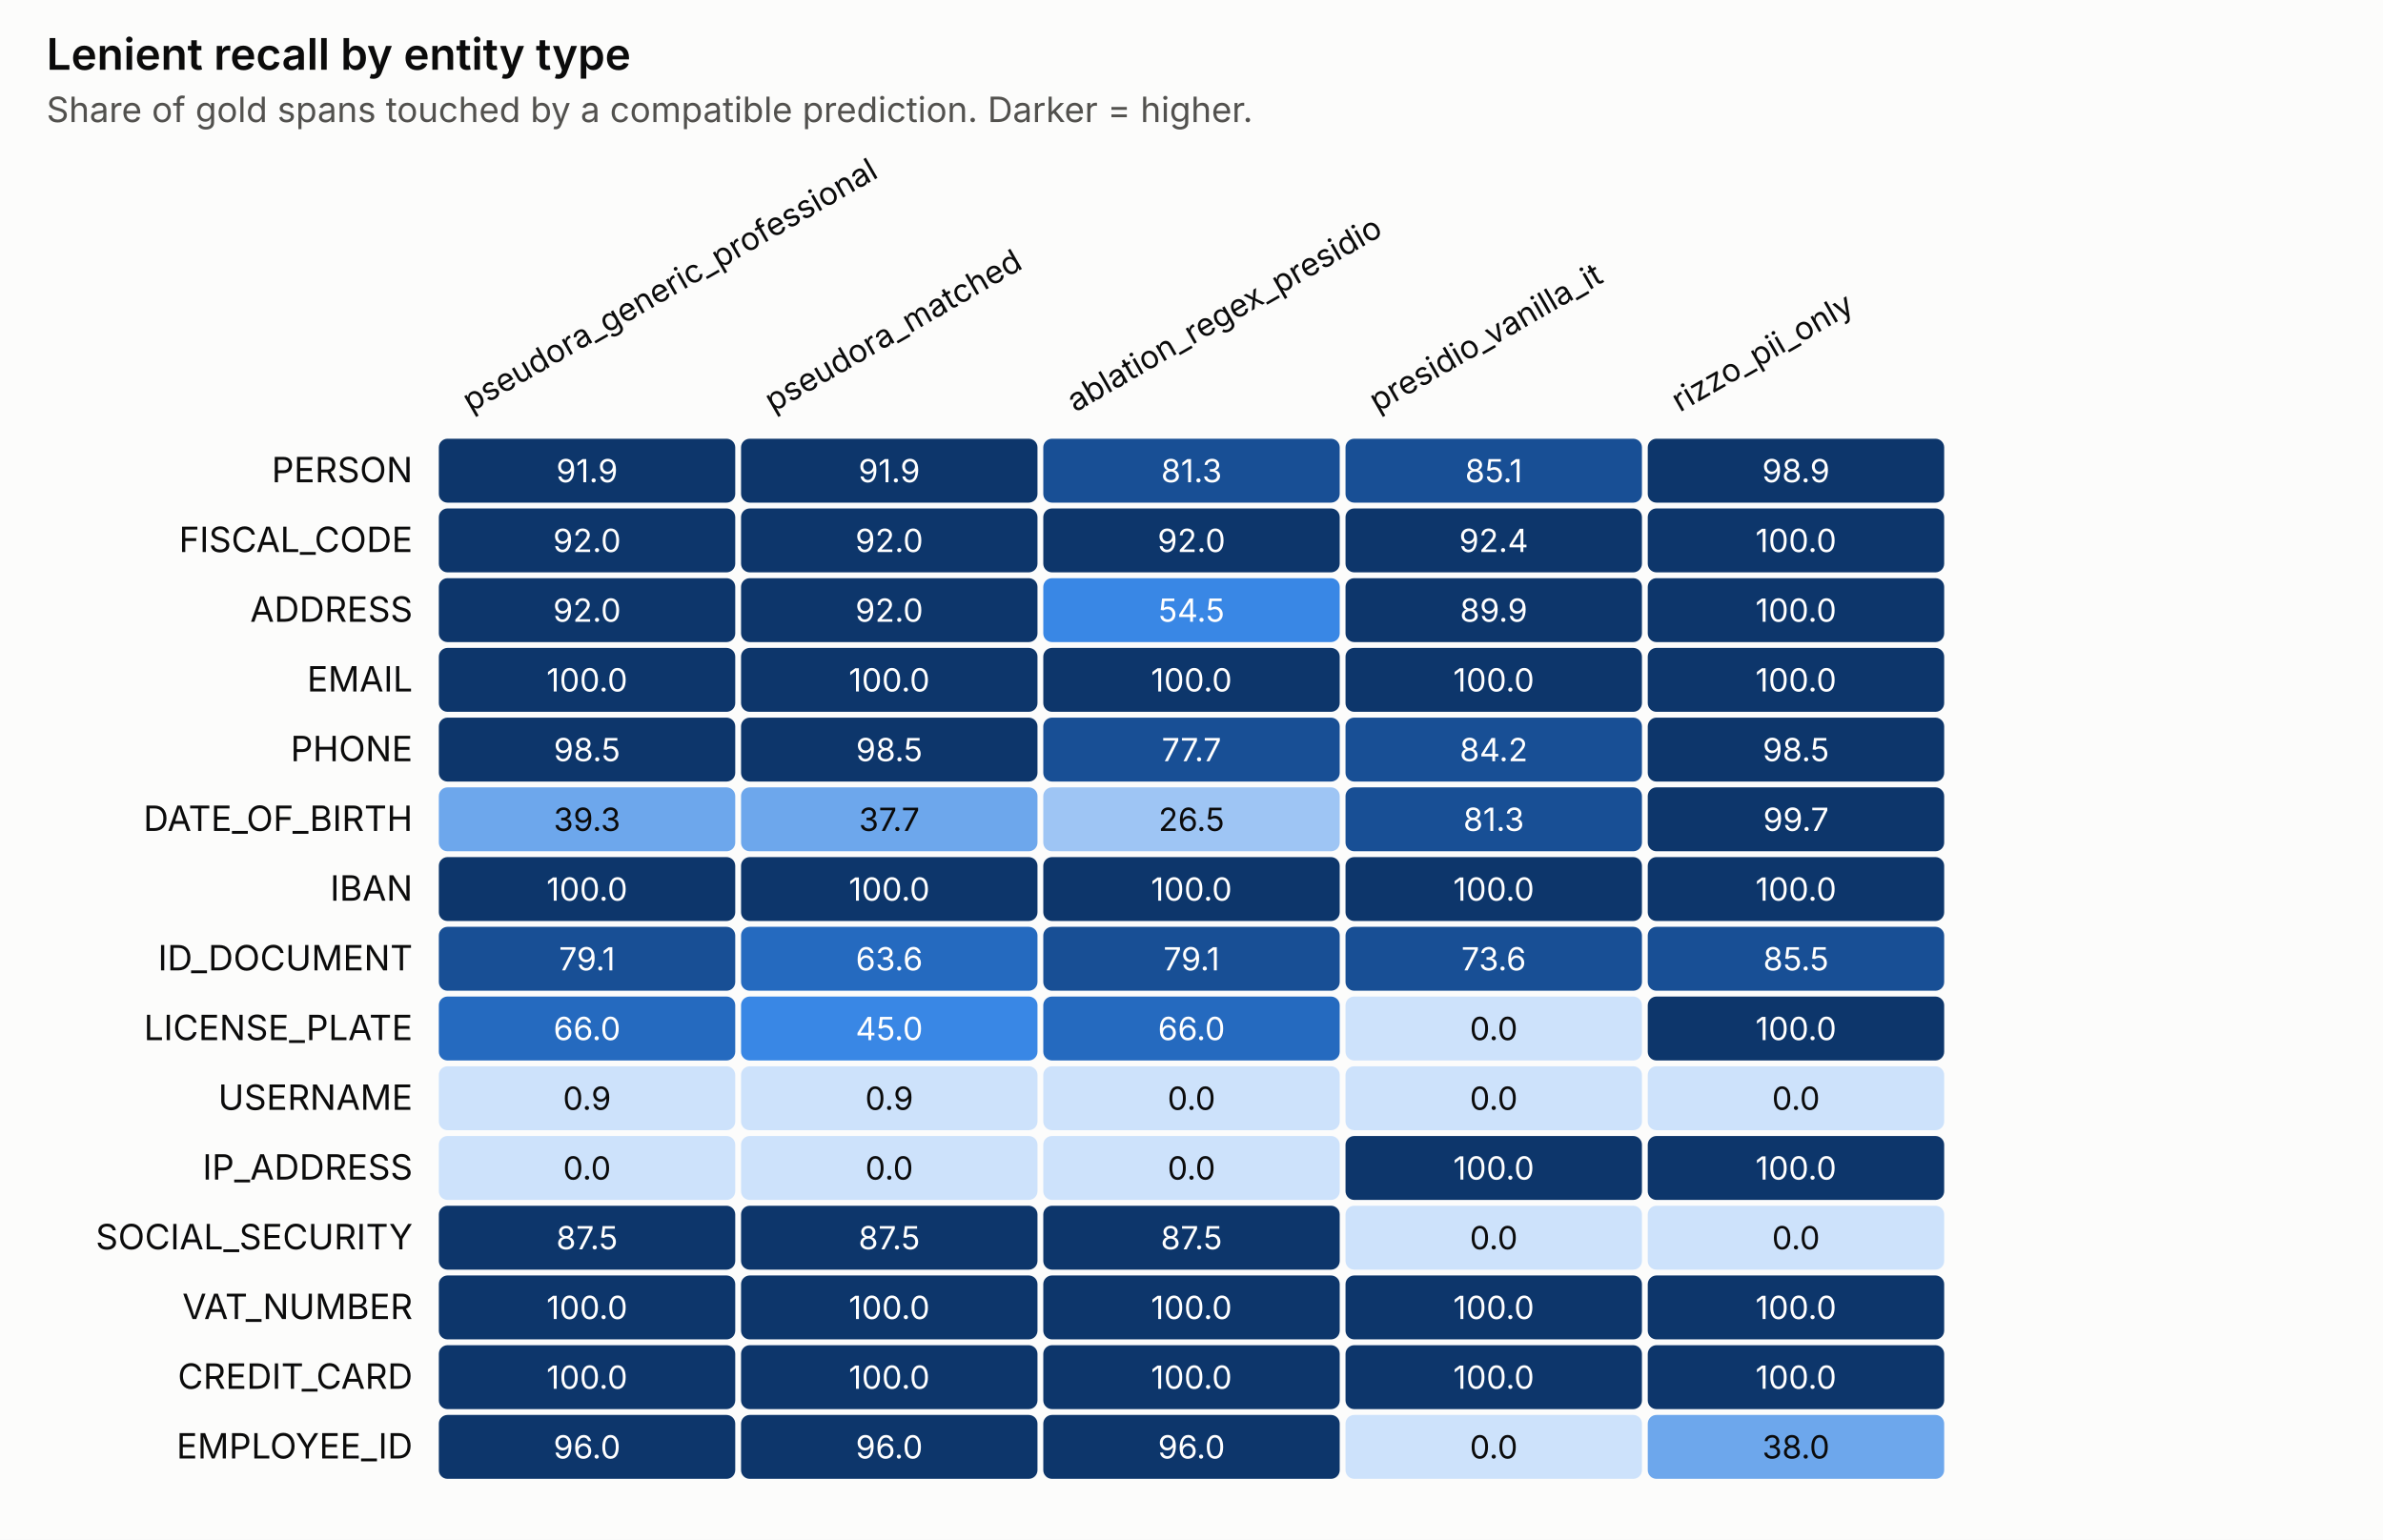
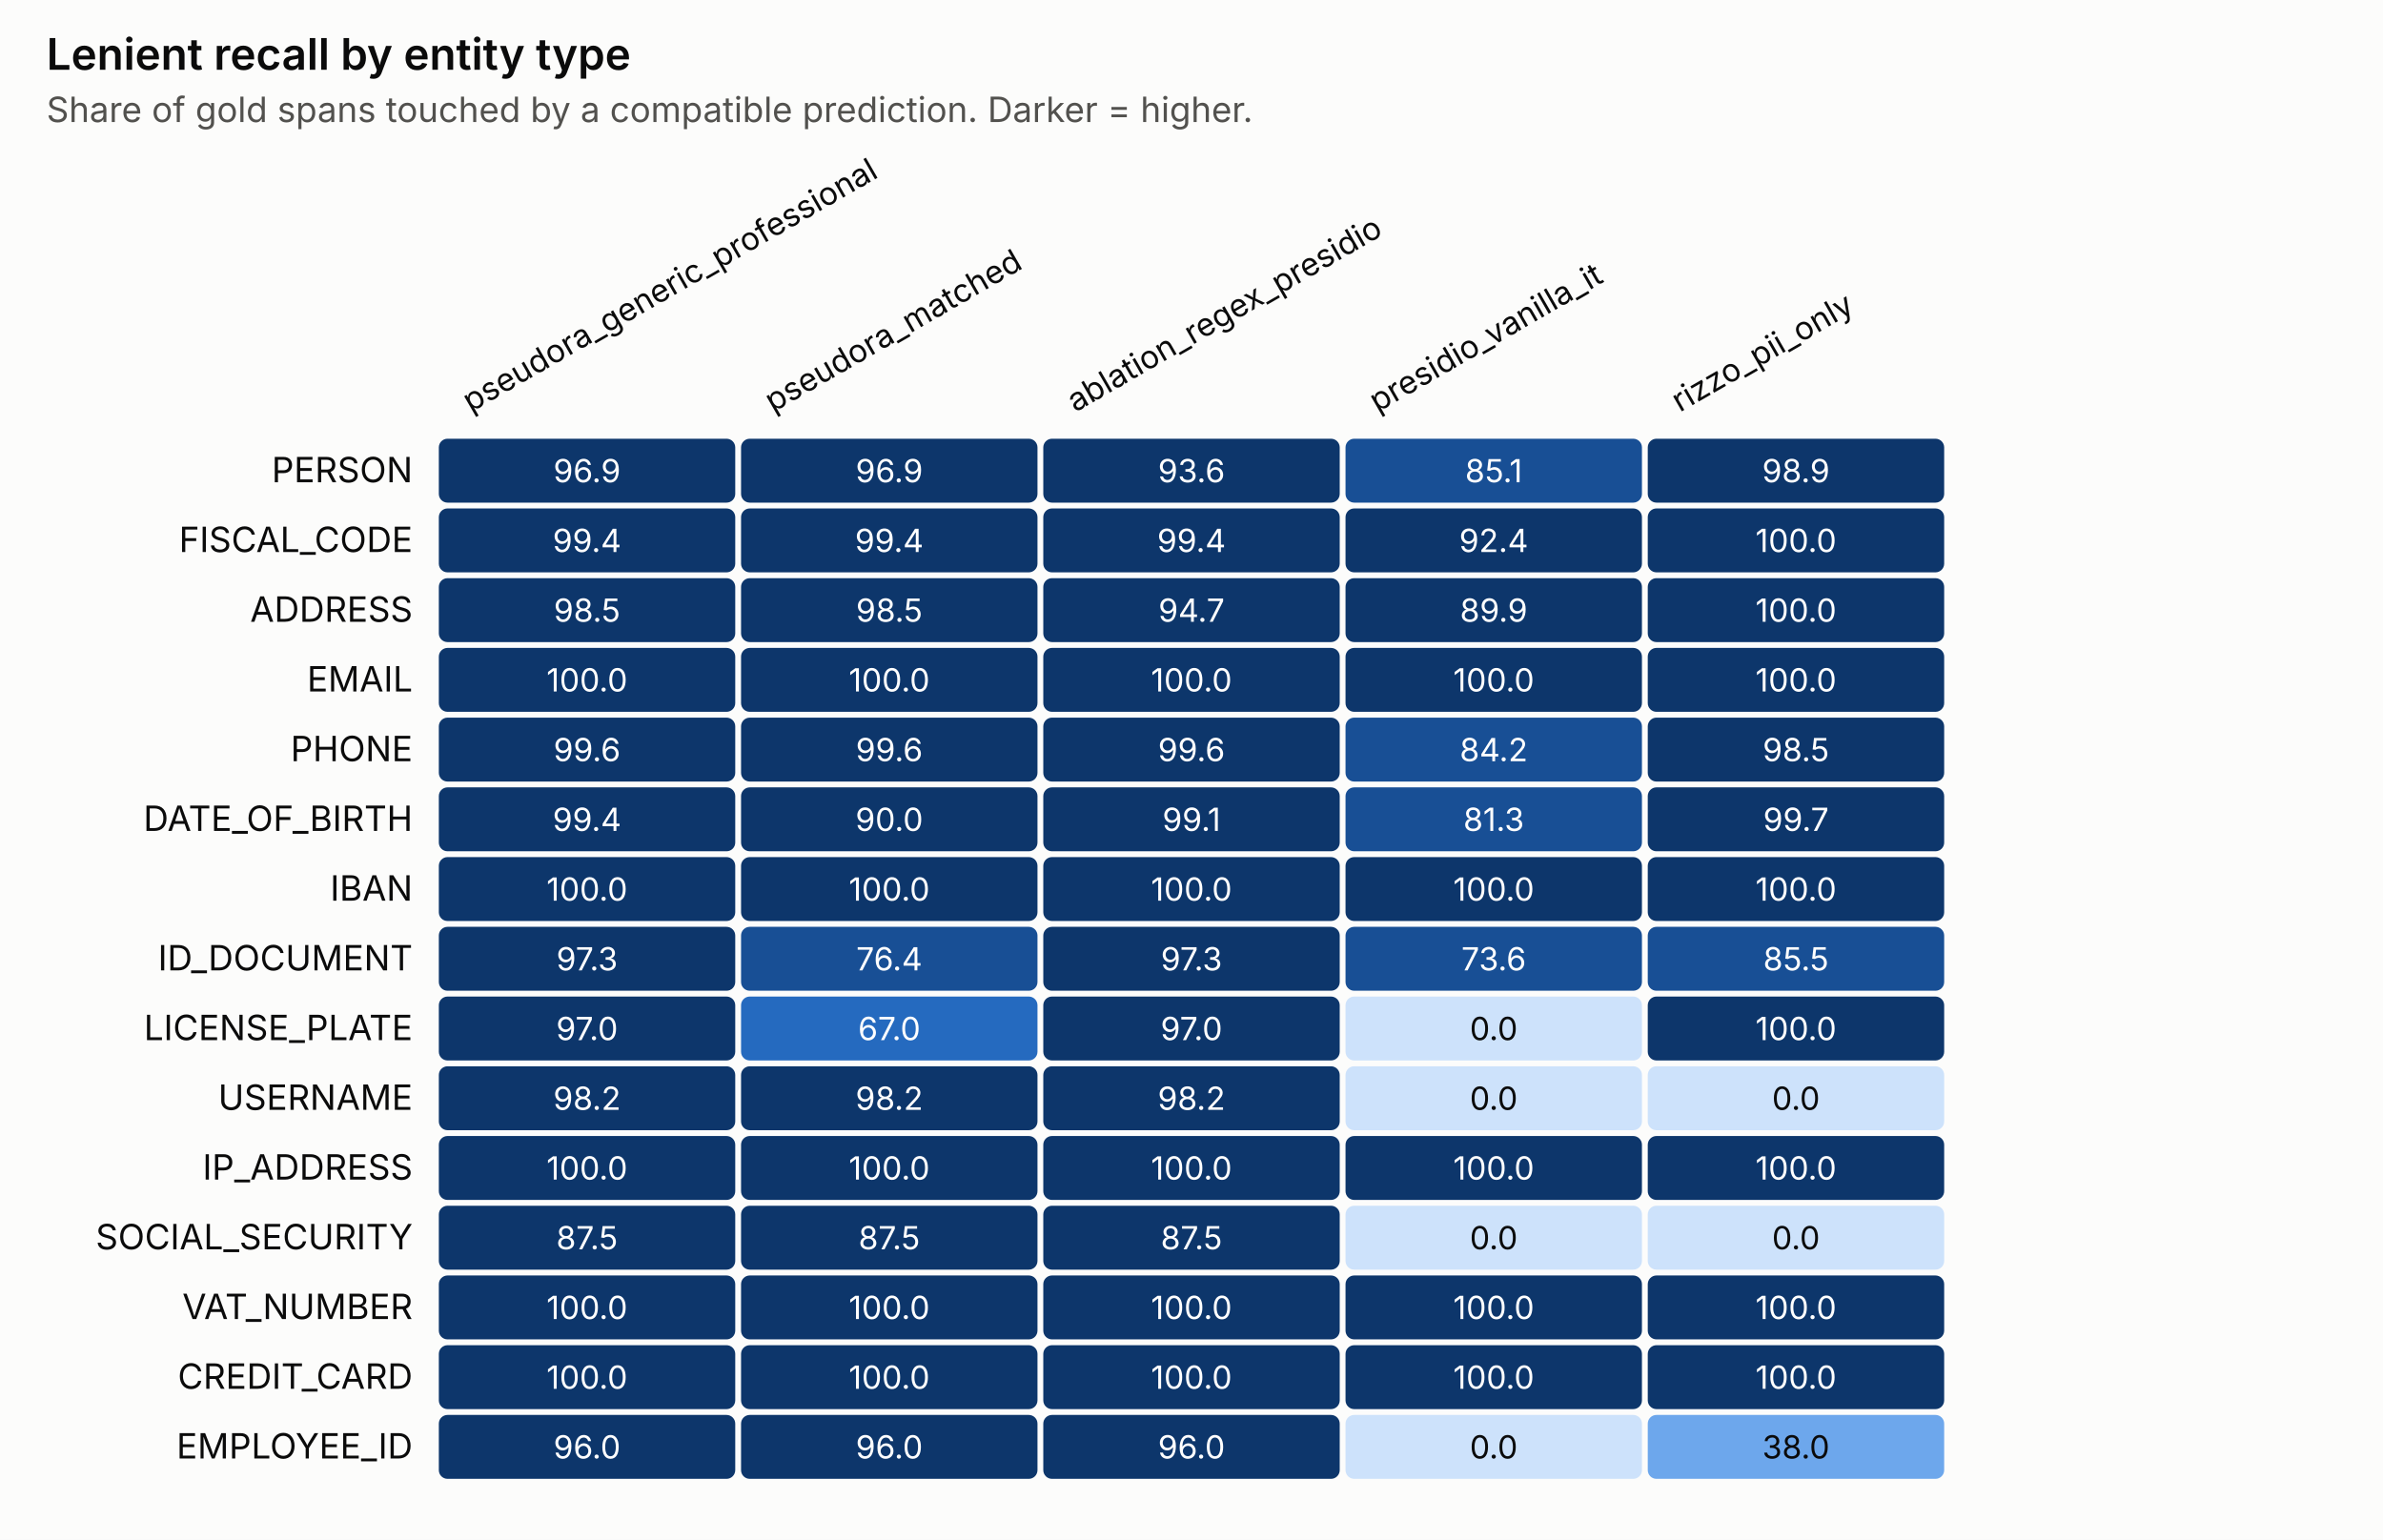
<svg xmlns="http://www.w3.org/2000/svg" width="820" height="530" viewBox="0 0 820 530" role="img" aria-labelledby="t d" font-family="system-ui, -apple-system, Segoe UI, sans-serif">
  <rect width="820" height="530" fill="#fcfcfb" />
  <text x="16" y="24" font-size="15" font-weight="600" fill="#0b0b0b">Lenient recall by entity type</text>
  <text x="16" y="42" font-size="12" fill="#52514e">Share of gold spans touched by a compatible prediction. Darker = higher.</text>
  <text x="162" y="142" font-size="11" fill="#0b0b0b" text-anchor="start" transform="rotate(-30 162 142)">pseudora_generic_professional</text>
  <text x="266" y="142" font-size="11" fill="#0b0b0b" text-anchor="start" transform="rotate(-30 266 142)">pseudora_matched</text>
  <text x="370" y="142" font-size="11" fill="#0b0b0b" text-anchor="start" transform="rotate(-30 370 142)">ablation_regex_presidio</text>
  <text x="474" y="142" font-size="11" fill="#0b0b0b" text-anchor="start" transform="rotate(-30 474 142)">presidio_vanilla_it</text>
  <text x="578" y="142" font-size="11" fill="#0b0b0b" text-anchor="start" transform="rotate(-30 578 142)">rizzo_pii_only</text>
  <text x="142" y="166" font-size="12" fill="#0b0b0b" text-anchor="end">PERSON</text>
  <rect x="151" y="151" width="102" height="22" rx="3" fill="#0d366b" />
-   <text x="202.0" y="166" font-size="11" fill="#ffffff" text-anchor="middle">91.9</text>
+   <text x="202.0" y="166" font-size="11" fill="#ffffff" text-anchor="middle">96.9</text>
  <rect x="255" y="151" width="102" height="22" rx="3" fill="#0d366b" />
-   <text x="306.0" y="166" font-size="11" fill="#ffffff" text-anchor="middle">91.9</text>
-   <rect x="359" y="151" width="102" height="22" rx="3" fill="#184f95" />
-   <text x="410.0" y="166" font-size="11" fill="#ffffff" text-anchor="middle">81.3</text>
+   <text x="306.0" y="166" font-size="11" fill="#ffffff" text-anchor="middle">96.9</text>
+   <rect x="359" y="151" width="102" height="22" rx="3" fill="#0d366b" />
+   <text x="410.0" y="166" font-size="11" fill="#ffffff" text-anchor="middle">93.6</text>
  <rect x="463" y="151" width="102" height="22" rx="3" fill="#184f95" />
  <text x="514.0" y="166" font-size="11" fill="#ffffff" text-anchor="middle">85.1</text>
  <rect x="567" y="151" width="102" height="22" rx="3" fill="#0d366b" />
  <text x="618.0" y="166" font-size="11" fill="#ffffff" text-anchor="middle">98.9</text>
  <text x="142" y="190" font-size="12" fill="#0b0b0b" text-anchor="end">FISCAL_CODE</text>
  <rect x="151" y="175" width="102" height="22" rx="3" fill="#0d366b" />
-   <text x="202.0" y="190" font-size="11" fill="#ffffff" text-anchor="middle">92.0</text>
+   <text x="202.0" y="190" font-size="11" fill="#ffffff" text-anchor="middle">99.4</text>
  <rect x="255" y="175" width="102" height="22" rx="3" fill="#0d366b" />
-   <text x="306.0" y="190" font-size="11" fill="#ffffff" text-anchor="middle">92.0</text>
+   <text x="306.0" y="190" font-size="11" fill="#ffffff" text-anchor="middle">99.4</text>
  <rect x="359" y="175" width="102" height="22" rx="3" fill="#0d366b" />
-   <text x="410.0" y="190" font-size="11" fill="#ffffff" text-anchor="middle">92.0</text>
+   <text x="410.0" y="190" font-size="11" fill="#ffffff" text-anchor="middle">99.4</text>
  <rect x="463" y="175" width="102" height="22" rx="3" fill="#0d366b" />
  <text x="514.0" y="190" font-size="11" fill="#ffffff" text-anchor="middle">92.4</text>
  <rect x="567" y="175" width="102" height="22" rx="3" fill="#0d366b" />
  <text x="618.0" y="190" font-size="11" fill="#ffffff" text-anchor="middle">100.0</text>
  <text x="142" y="214" font-size="12" fill="#0b0b0b" text-anchor="end">ADDRESS</text>
  <rect x="151" y="199" width="102" height="22" rx="3" fill="#0d366b" />
-   <text x="202.0" y="214" font-size="11" fill="#ffffff" text-anchor="middle">92.0</text>
+   <text x="202.0" y="214" font-size="11" fill="#ffffff" text-anchor="middle">98.5</text>
  <rect x="255" y="199" width="102" height="22" rx="3" fill="#0d366b" />
-   <text x="306.0" y="214" font-size="11" fill="#ffffff" text-anchor="middle">92.0</text>
-   <rect x="359" y="199" width="102" height="22" rx="3" fill="#3987e5" />
-   <text x="410.0" y="214" font-size="11" fill="#ffffff" text-anchor="middle">54.5</text>
+   <text x="306.0" y="214" font-size="11" fill="#ffffff" text-anchor="middle">98.5</text>
+   <rect x="359" y="199" width="102" height="22" rx="3" fill="#0d366b" />
+   <text x="410.0" y="214" font-size="11" fill="#ffffff" text-anchor="middle">94.7</text>
  <rect x="463" y="199" width="102" height="22" rx="3" fill="#0d366b" />
  <text x="514.0" y="214" font-size="11" fill="#ffffff" text-anchor="middle">89.9</text>
  <rect x="567" y="199" width="102" height="22" rx="3" fill="#0d366b" />
  <text x="618.0" y="214" font-size="11" fill="#ffffff" text-anchor="middle">100.0</text>
  <text x="142" y="238" font-size="12" fill="#0b0b0b" text-anchor="end">EMAIL</text>
  <rect x="151" y="223" width="102" height="22" rx="3" fill="#0d366b" />
  <text x="202.0" y="238" font-size="11" fill="#ffffff" text-anchor="middle">100.0</text>
  <rect x="255" y="223" width="102" height="22" rx="3" fill="#0d366b" />
  <text x="306.0" y="238" font-size="11" fill="#ffffff" text-anchor="middle">100.0</text>
  <rect x="359" y="223" width="102" height="22" rx="3" fill="#0d366b" />
  <text x="410.0" y="238" font-size="11" fill="#ffffff" text-anchor="middle">100.0</text>
  <rect x="463" y="223" width="102" height="22" rx="3" fill="#0d366b" />
  <text x="514.0" y="238" font-size="11" fill="#ffffff" text-anchor="middle">100.0</text>
  <rect x="567" y="223" width="102" height="22" rx="3" fill="#0d366b" />
  <text x="618.0" y="238" font-size="11" fill="#ffffff" text-anchor="middle">100.0</text>
  <text x="142" y="262" font-size="12" fill="#0b0b0b" text-anchor="end">PHONE</text>
  <rect x="151" y="247" width="102" height="22" rx="3" fill="#0d366b" />
-   <text x="202.0" y="262" font-size="11" fill="#ffffff" text-anchor="middle">98.5</text>
+   <text x="202.0" y="262" font-size="11" fill="#ffffff" text-anchor="middle">99.6</text>
  <rect x="255" y="247" width="102" height="22" rx="3" fill="#0d366b" />
-   <text x="306.0" y="262" font-size="11" fill="#ffffff" text-anchor="middle">98.5</text>
-   <rect x="359" y="247" width="102" height="22" rx="3" fill="#184f95" />
-   <text x="410.0" y="262" font-size="11" fill="#ffffff" text-anchor="middle">77.7</text>
+   <text x="306.0" y="262" font-size="11" fill="#ffffff" text-anchor="middle">99.6</text>
+   <rect x="359" y="247" width="102" height="22" rx="3" fill="#0d366b" />
+   <text x="410.0" y="262" font-size="11" fill="#ffffff" text-anchor="middle">99.6</text>
  <rect x="463" y="247" width="102" height="22" rx="3" fill="#184f95" />
  <text x="514.0" y="262" font-size="11" fill="#ffffff" text-anchor="middle">84.2</text>
  <rect x="567" y="247" width="102" height="22" rx="3" fill="#0d366b" />
  <text x="618.0" y="262" font-size="11" fill="#ffffff" text-anchor="middle">98.5</text>
  <text x="142" y="286" font-size="12" fill="#0b0b0b" text-anchor="end">DATE_OF_BIRTH</text>
-   <rect x="151" y="271" width="102" height="22" rx="3" fill="#6da7ec" />
-   <text x="202.0" y="286" font-size="11" fill="#0b0b0b" text-anchor="middle">39.3</text>
-   <rect x="255" y="271" width="102" height="22" rx="3" fill="#6da7ec" />
-   <text x="306.0" y="286" font-size="11" fill="#0b0b0b" text-anchor="middle">37.7</text>
-   <rect x="359" y="271" width="102" height="22" rx="3" fill="#9ec5f4" />
-   <text x="410.0" y="286" font-size="11" fill="#0b0b0b" text-anchor="middle">26.5</text>
+   <rect x="151" y="271" width="102" height="22" rx="3" fill="#0d366b" />
+   <text x="202.0" y="286" font-size="11" fill="#ffffff" text-anchor="middle">99.4</text>
+   <rect x="255" y="271" width="102" height="22" rx="3" fill="#0d366b" />
+   <text x="306.0" y="286" font-size="11" fill="#ffffff" text-anchor="middle">90.0</text>
+   <rect x="359" y="271" width="102" height="22" rx="3" fill="#0d366b" />
+   <text x="410.0" y="286" font-size="11" fill="#ffffff" text-anchor="middle">99.1</text>
  <rect x="463" y="271" width="102" height="22" rx="3" fill="#184f95" />
  <text x="514.0" y="286" font-size="11" fill="#ffffff" text-anchor="middle">81.3</text>
  <rect x="567" y="271" width="102" height="22" rx="3" fill="#0d366b" />
  <text x="618.0" y="286" font-size="11" fill="#ffffff" text-anchor="middle">99.7</text>
  <text x="142" y="310" font-size="12" fill="#0b0b0b" text-anchor="end">IBAN</text>
  <rect x="151" y="295" width="102" height="22" rx="3" fill="#0d366b" />
  <text x="202.0" y="310" font-size="11" fill="#ffffff" text-anchor="middle">100.0</text>
  <rect x="255" y="295" width="102" height="22" rx="3" fill="#0d366b" />
  <text x="306.0" y="310" font-size="11" fill="#ffffff" text-anchor="middle">100.0</text>
  <rect x="359" y="295" width="102" height="22" rx="3" fill="#0d366b" />
  <text x="410.0" y="310" font-size="11" fill="#ffffff" text-anchor="middle">100.0</text>
  <rect x="463" y="295" width="102" height="22" rx="3" fill="#0d366b" />
  <text x="514.0" y="310" font-size="11" fill="#ffffff" text-anchor="middle">100.0</text>
  <rect x="567" y="295" width="102" height="22" rx="3" fill="#0d366b" />
  <text x="618.0" y="310" font-size="11" fill="#ffffff" text-anchor="middle">100.0</text>
  <text x="142" y="334" font-size="12" fill="#0b0b0b" text-anchor="end">ID_DOCUMENT</text>
-   <rect x="151" y="319" width="102" height="22" rx="3" fill="#184f95" />
-   <text x="202.0" y="334" font-size="11" fill="#ffffff" text-anchor="middle">79.1</text>
-   <rect x="255" y="319" width="102" height="22" rx="3" fill="#256abf" />
-   <text x="306.0" y="334" font-size="11" fill="#ffffff" text-anchor="middle">63.6</text>
-   <rect x="359" y="319" width="102" height="22" rx="3" fill="#184f95" />
-   <text x="410.0" y="334" font-size="11" fill="#ffffff" text-anchor="middle">79.1</text>
+   <rect x="151" y="319" width="102" height="22" rx="3" fill="#0d366b" />
+   <text x="202.0" y="334" font-size="11" fill="#ffffff" text-anchor="middle">97.3</text>
+   <rect x="255" y="319" width="102" height="22" rx="3" fill="#184f95" />
+   <text x="306.0" y="334" font-size="11" fill="#ffffff" text-anchor="middle">76.4</text>
+   <rect x="359" y="319" width="102" height="22" rx="3" fill="#0d366b" />
+   <text x="410.0" y="334" font-size="11" fill="#ffffff" text-anchor="middle">97.3</text>
  <rect x="463" y="319" width="102" height="22" rx="3" fill="#184f95" />
  <text x="514.0" y="334" font-size="11" fill="#ffffff" text-anchor="middle">73.6</text>
  <rect x="567" y="319" width="102" height="22" rx="3" fill="#184f95" />
  <text x="618.0" y="334" font-size="11" fill="#ffffff" text-anchor="middle">85.5</text>
  <text x="142" y="358" font-size="12" fill="#0b0b0b" text-anchor="end">LICENSE_PLATE</text>
-   <rect x="151" y="343" width="102" height="22" rx="3" fill="#256abf" />
-   <text x="202.0" y="358" font-size="11" fill="#ffffff" text-anchor="middle">66.0</text>
-   <rect x="255" y="343" width="102" height="22" rx="3" fill="#3987e5" />
-   <text x="306.0" y="358" font-size="11" fill="#ffffff" text-anchor="middle">45.0</text>
-   <rect x="359" y="343" width="102" height="22" rx="3" fill="#256abf" />
-   <text x="410.0" y="358" font-size="11" fill="#ffffff" text-anchor="middle">66.0</text>
+   <rect x="151" y="343" width="102" height="22" rx="3" fill="#0d366b" />
+   <text x="202.0" y="358" font-size="11" fill="#ffffff" text-anchor="middle">97.0</text>
+   <rect x="255" y="343" width="102" height="22" rx="3" fill="#256abf" />
+   <text x="306.0" y="358" font-size="11" fill="#ffffff" text-anchor="middle">67.0</text>
+   <rect x="359" y="343" width="102" height="22" rx="3" fill="#0d366b" />
+   <text x="410.0" y="358" font-size="11" fill="#ffffff" text-anchor="middle">97.0</text>
  <rect x="463" y="343" width="102" height="22" rx="3" fill="#cde2fb" />
  <text x="514.0" y="358" font-size="11" fill="#0b0b0b" text-anchor="middle">0.0</text>
  <rect x="567" y="343" width="102" height="22" rx="3" fill="#0d366b" />
  <text x="618.0" y="358" font-size="11" fill="#ffffff" text-anchor="middle">100.0</text>
  <text x="142" y="382" font-size="12" fill="#0b0b0b" text-anchor="end">USERNAME</text>
-   <rect x="151" y="367" width="102" height="22" rx="3" fill="#cde2fb" />
-   <text x="202.0" y="382" font-size="11" fill="#0b0b0b" text-anchor="middle">0.9</text>
-   <rect x="255" y="367" width="102" height="22" rx="3" fill="#cde2fb" />
-   <text x="306.0" y="382" font-size="11" fill="#0b0b0b" text-anchor="middle">0.9</text>
-   <rect x="359" y="367" width="102" height="22" rx="3" fill="#cde2fb" />
-   <text x="410.0" y="382" font-size="11" fill="#0b0b0b" text-anchor="middle">0.0</text>
+   <rect x="151" y="367" width="102" height="22" rx="3" fill="#0d366b" />
+   <text x="202.0" y="382" font-size="11" fill="#ffffff" text-anchor="middle">98.2</text>
+   <rect x="255" y="367" width="102" height="22" rx="3" fill="#0d366b" />
+   <text x="306.0" y="382" font-size="11" fill="#ffffff" text-anchor="middle">98.2</text>
+   <rect x="359" y="367" width="102" height="22" rx="3" fill="#0d366b" />
+   <text x="410.0" y="382" font-size="11" fill="#ffffff" text-anchor="middle">98.2</text>
  <rect x="463" y="367" width="102" height="22" rx="3" fill="#cde2fb" />
  <text x="514.0" y="382" font-size="11" fill="#0b0b0b" text-anchor="middle">0.0</text>
  <rect x="567" y="367" width="102" height="22" rx="3" fill="#cde2fb" />
  <text x="618.0" y="382" font-size="11" fill="#0b0b0b" text-anchor="middle">0.0</text>
  <text x="142" y="406" font-size="12" fill="#0b0b0b" text-anchor="end">IP_ADDRESS</text>
-   <rect x="151" y="391" width="102" height="22" rx="3" fill="#cde2fb" />
-   <text x="202.0" y="406" font-size="11" fill="#0b0b0b" text-anchor="middle">0.0</text>
-   <rect x="255" y="391" width="102" height="22" rx="3" fill="#cde2fb" />
-   <text x="306.0" y="406" font-size="11" fill="#0b0b0b" text-anchor="middle">0.0</text>
-   <rect x="359" y="391" width="102" height="22" rx="3" fill="#cde2fb" />
-   <text x="410.0" y="406" font-size="11" fill="#0b0b0b" text-anchor="middle">0.0</text>
+   <rect x="151" y="391" width="102" height="22" rx="3" fill="#0d366b" />
+   <text x="202.0" y="406" font-size="11" fill="#ffffff" text-anchor="middle">100.0</text>
+   <rect x="255" y="391" width="102" height="22" rx="3" fill="#0d366b" />
+   <text x="306.0" y="406" font-size="11" fill="#ffffff" text-anchor="middle">100.0</text>
+   <rect x="359" y="391" width="102" height="22" rx="3" fill="#0d366b" />
+   <text x="410.0" y="406" font-size="11" fill="#ffffff" text-anchor="middle">100.0</text>
  <rect x="463" y="391" width="102" height="22" rx="3" fill="#0d366b" />
  <text x="514.0" y="406" font-size="11" fill="#ffffff" text-anchor="middle">100.0</text>
  <rect x="567" y="391" width="102" height="22" rx="3" fill="#0d366b" />
  <text x="618.0" y="406" font-size="11" fill="#ffffff" text-anchor="middle">100.0</text>
  <text x="142" y="430" font-size="12" fill="#0b0b0b" text-anchor="end">SOCIAL_SECURITY</text>
  <rect x="151" y="415" width="102" height="22" rx="3" fill="#0d366b" />
  <text x="202.0" y="430" font-size="11" fill="#ffffff" text-anchor="middle">87.5</text>
  <rect x="255" y="415" width="102" height="22" rx="3" fill="#0d366b" />
  <text x="306.0" y="430" font-size="11" fill="#ffffff" text-anchor="middle">87.5</text>
  <rect x="359" y="415" width="102" height="22" rx="3" fill="#0d366b" />
  <text x="410.0" y="430" font-size="11" fill="#ffffff" text-anchor="middle">87.5</text>
  <rect x="463" y="415" width="102" height="22" rx="3" fill="#cde2fb" />
  <text x="514.0" y="430" font-size="11" fill="#0b0b0b" text-anchor="middle">0.0</text>
  <rect x="567" y="415" width="102" height="22" rx="3" fill="#cde2fb" />
  <text x="618.0" y="430" font-size="11" fill="#0b0b0b" text-anchor="middle">0.0</text>
  <text x="142" y="454" font-size="12" fill="#0b0b0b" text-anchor="end">VAT_NUMBER</text>
  <rect x="151" y="439" width="102" height="22" rx="3" fill="#0d366b" />
  <text x="202.0" y="454" font-size="11" fill="#ffffff" text-anchor="middle">100.0</text>
  <rect x="255" y="439" width="102" height="22" rx="3" fill="#0d366b" />
  <text x="306.0" y="454" font-size="11" fill="#ffffff" text-anchor="middle">100.0</text>
  <rect x="359" y="439" width="102" height="22" rx="3" fill="#0d366b" />
  <text x="410.0" y="454" font-size="11" fill="#ffffff" text-anchor="middle">100.0</text>
  <rect x="463" y="439" width="102" height="22" rx="3" fill="#0d366b" />
  <text x="514.0" y="454" font-size="11" fill="#ffffff" text-anchor="middle">100.0</text>
  <rect x="567" y="439" width="102" height="22" rx="3" fill="#0d366b" />
  <text x="618.0" y="454" font-size="11" fill="#ffffff" text-anchor="middle">100.0</text>
  <text x="142" y="478" font-size="12" fill="#0b0b0b" text-anchor="end">CREDIT_CARD</text>
  <rect x="151" y="463" width="102" height="22" rx="3" fill="#0d366b" />
  <text x="202.0" y="478" font-size="11" fill="#ffffff" text-anchor="middle">100.0</text>
  <rect x="255" y="463" width="102" height="22" rx="3" fill="#0d366b" />
  <text x="306.0" y="478" font-size="11" fill="#ffffff" text-anchor="middle">100.0</text>
  <rect x="359" y="463" width="102" height="22" rx="3" fill="#0d366b" />
  <text x="410.0" y="478" font-size="11" fill="#ffffff" text-anchor="middle">100.0</text>
  <rect x="463" y="463" width="102" height="22" rx="3" fill="#0d366b" />
  <text x="514.0" y="478" font-size="11" fill="#ffffff" text-anchor="middle">100.0</text>
  <rect x="567" y="463" width="102" height="22" rx="3" fill="#0d366b" />
  <text x="618.0" y="478" font-size="11" fill="#ffffff" text-anchor="middle">100.0</text>
  <text x="142" y="502" font-size="12" fill="#0b0b0b" text-anchor="end">EMPLOYEE_ID</text>
  <rect x="151" y="487" width="102" height="22" rx="3" fill="#0d366b" />
  <text x="202.0" y="502" font-size="11" fill="#ffffff" text-anchor="middle">96.0</text>
  <rect x="255" y="487" width="102" height="22" rx="3" fill="#0d366b" />
  <text x="306.0" y="502" font-size="11" fill="#ffffff" text-anchor="middle">96.0</text>
  <rect x="359" y="487" width="102" height="22" rx="3" fill="#0d366b" />
  <text x="410.0" y="502" font-size="11" fill="#ffffff" text-anchor="middle">96.0</text>
  <rect x="463" y="487" width="102" height="22" rx="3" fill="#cde2fb" />
  <text x="514.0" y="502" font-size="11" fill="#0b0b0b" text-anchor="middle">0.0</text>
  <rect x="567" y="487" width="102" height="22" rx="3" fill="#6da7ec" />
  <text x="618.0" y="502" font-size="11" fill="#0b0b0b" text-anchor="middle">38.0</text>
</svg>
